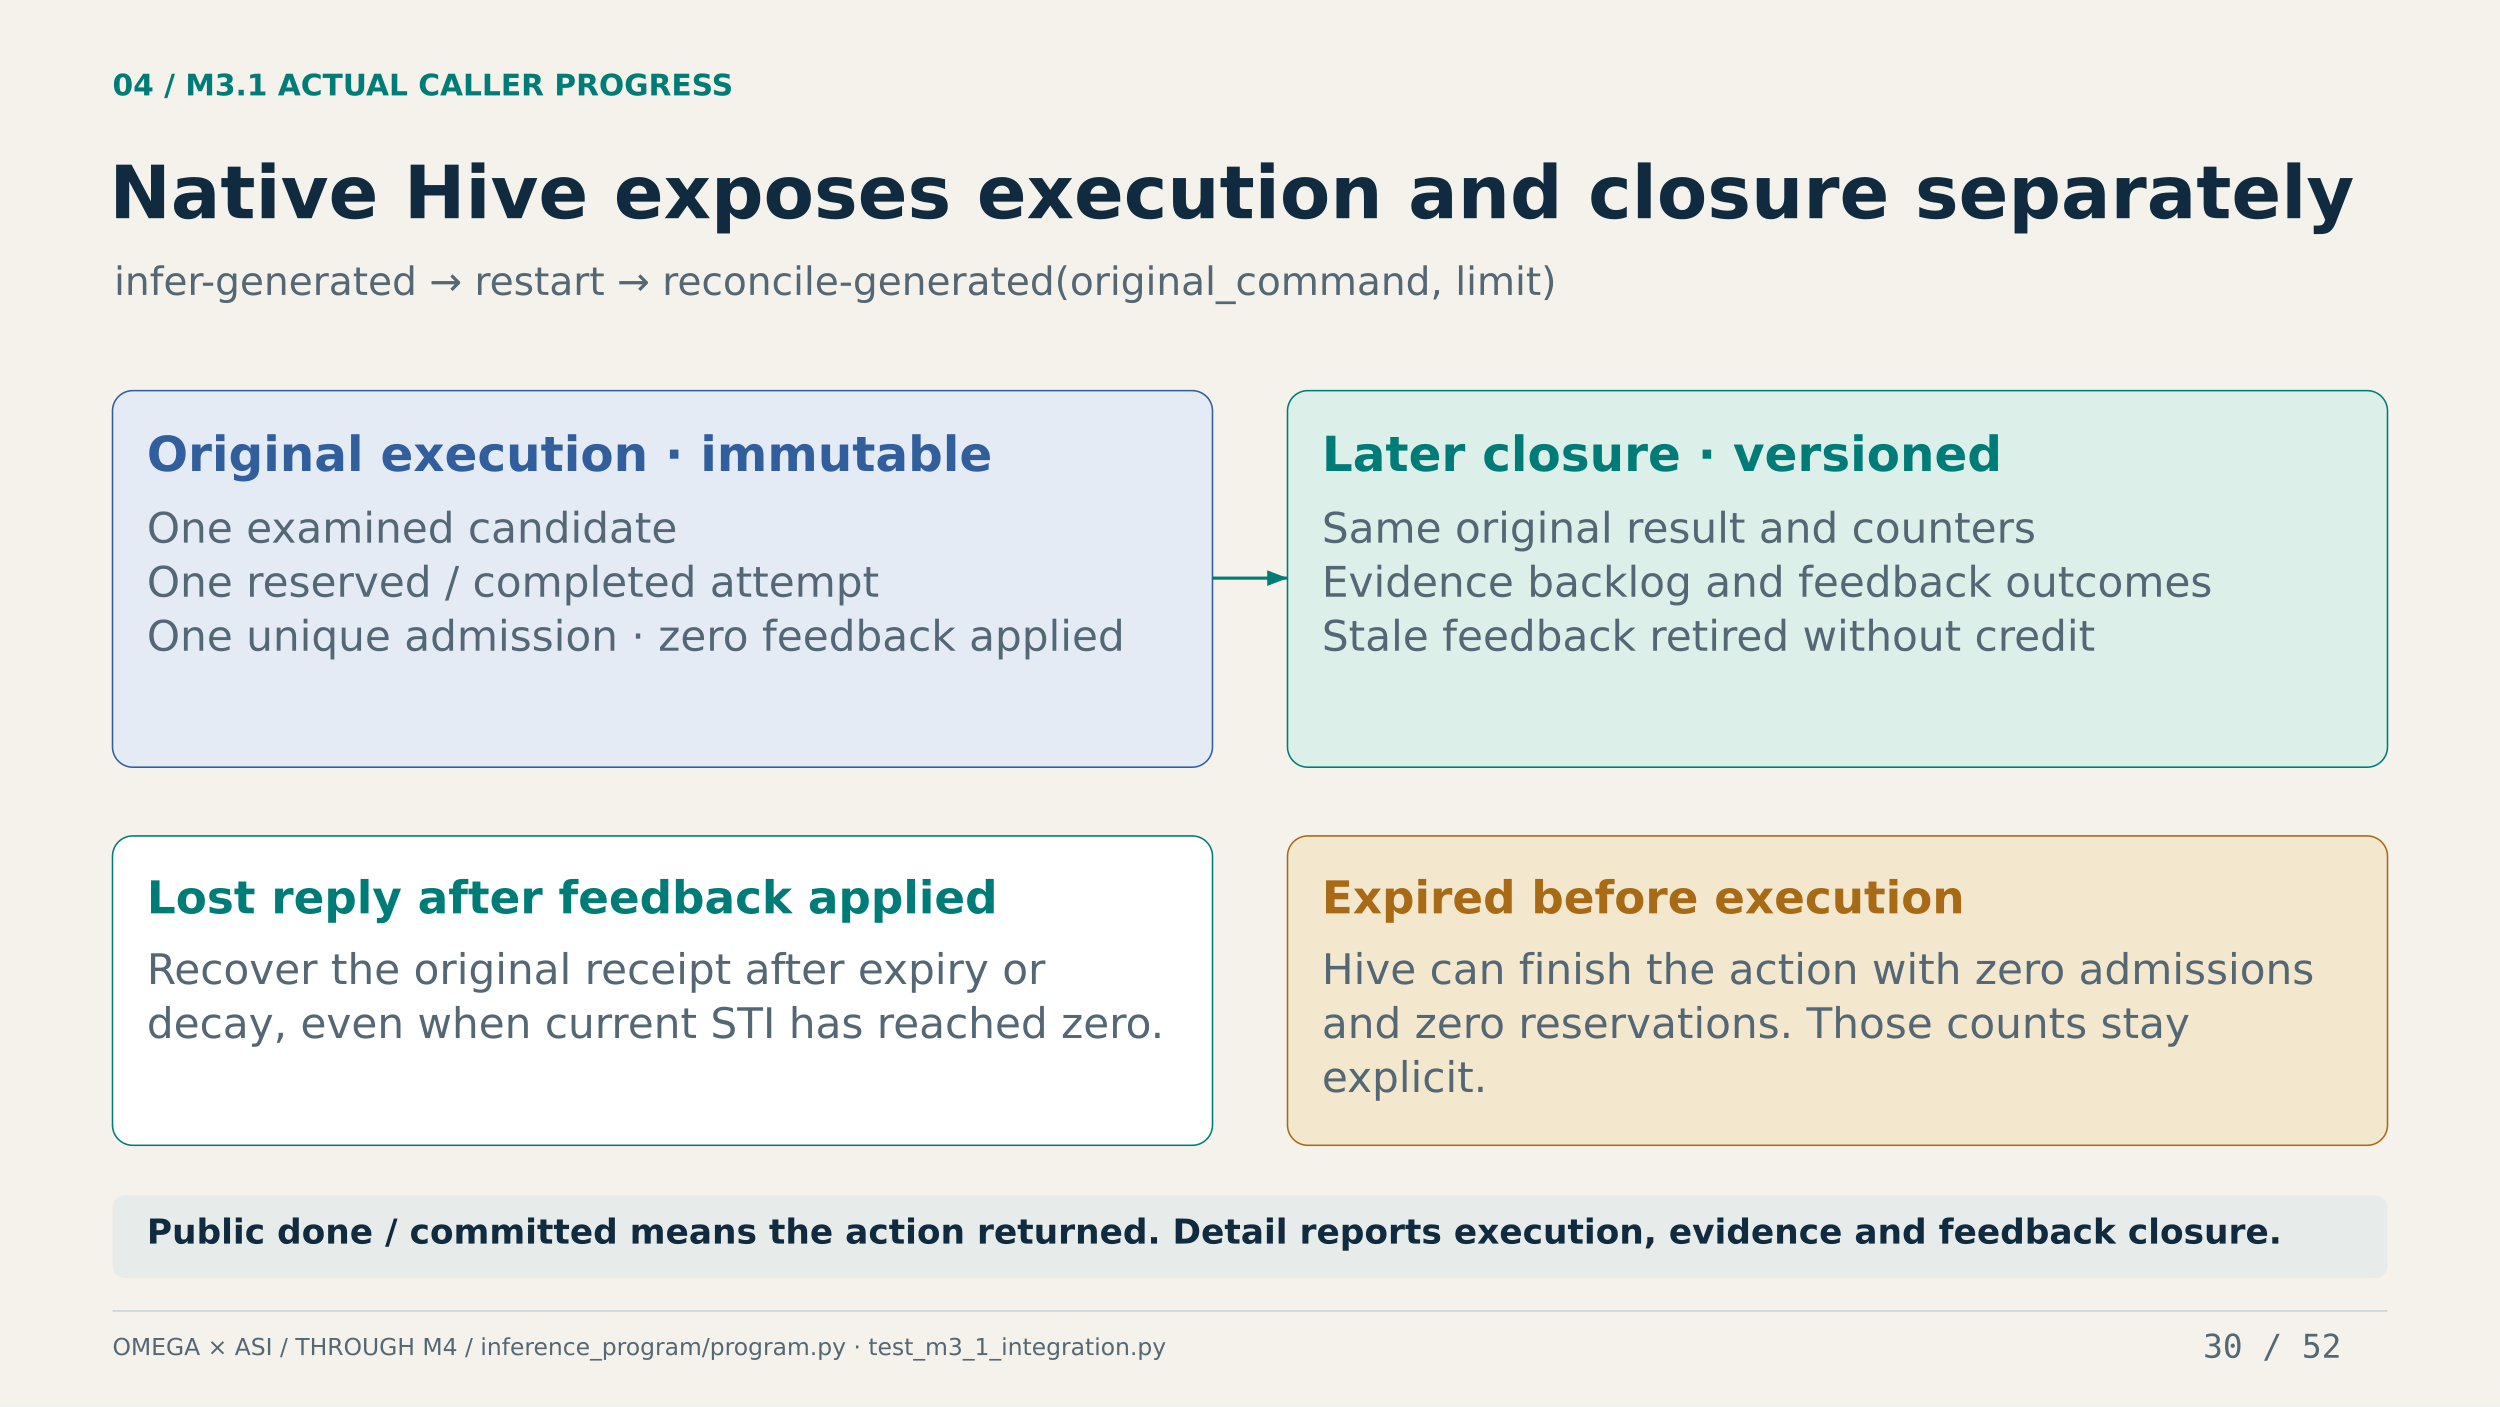
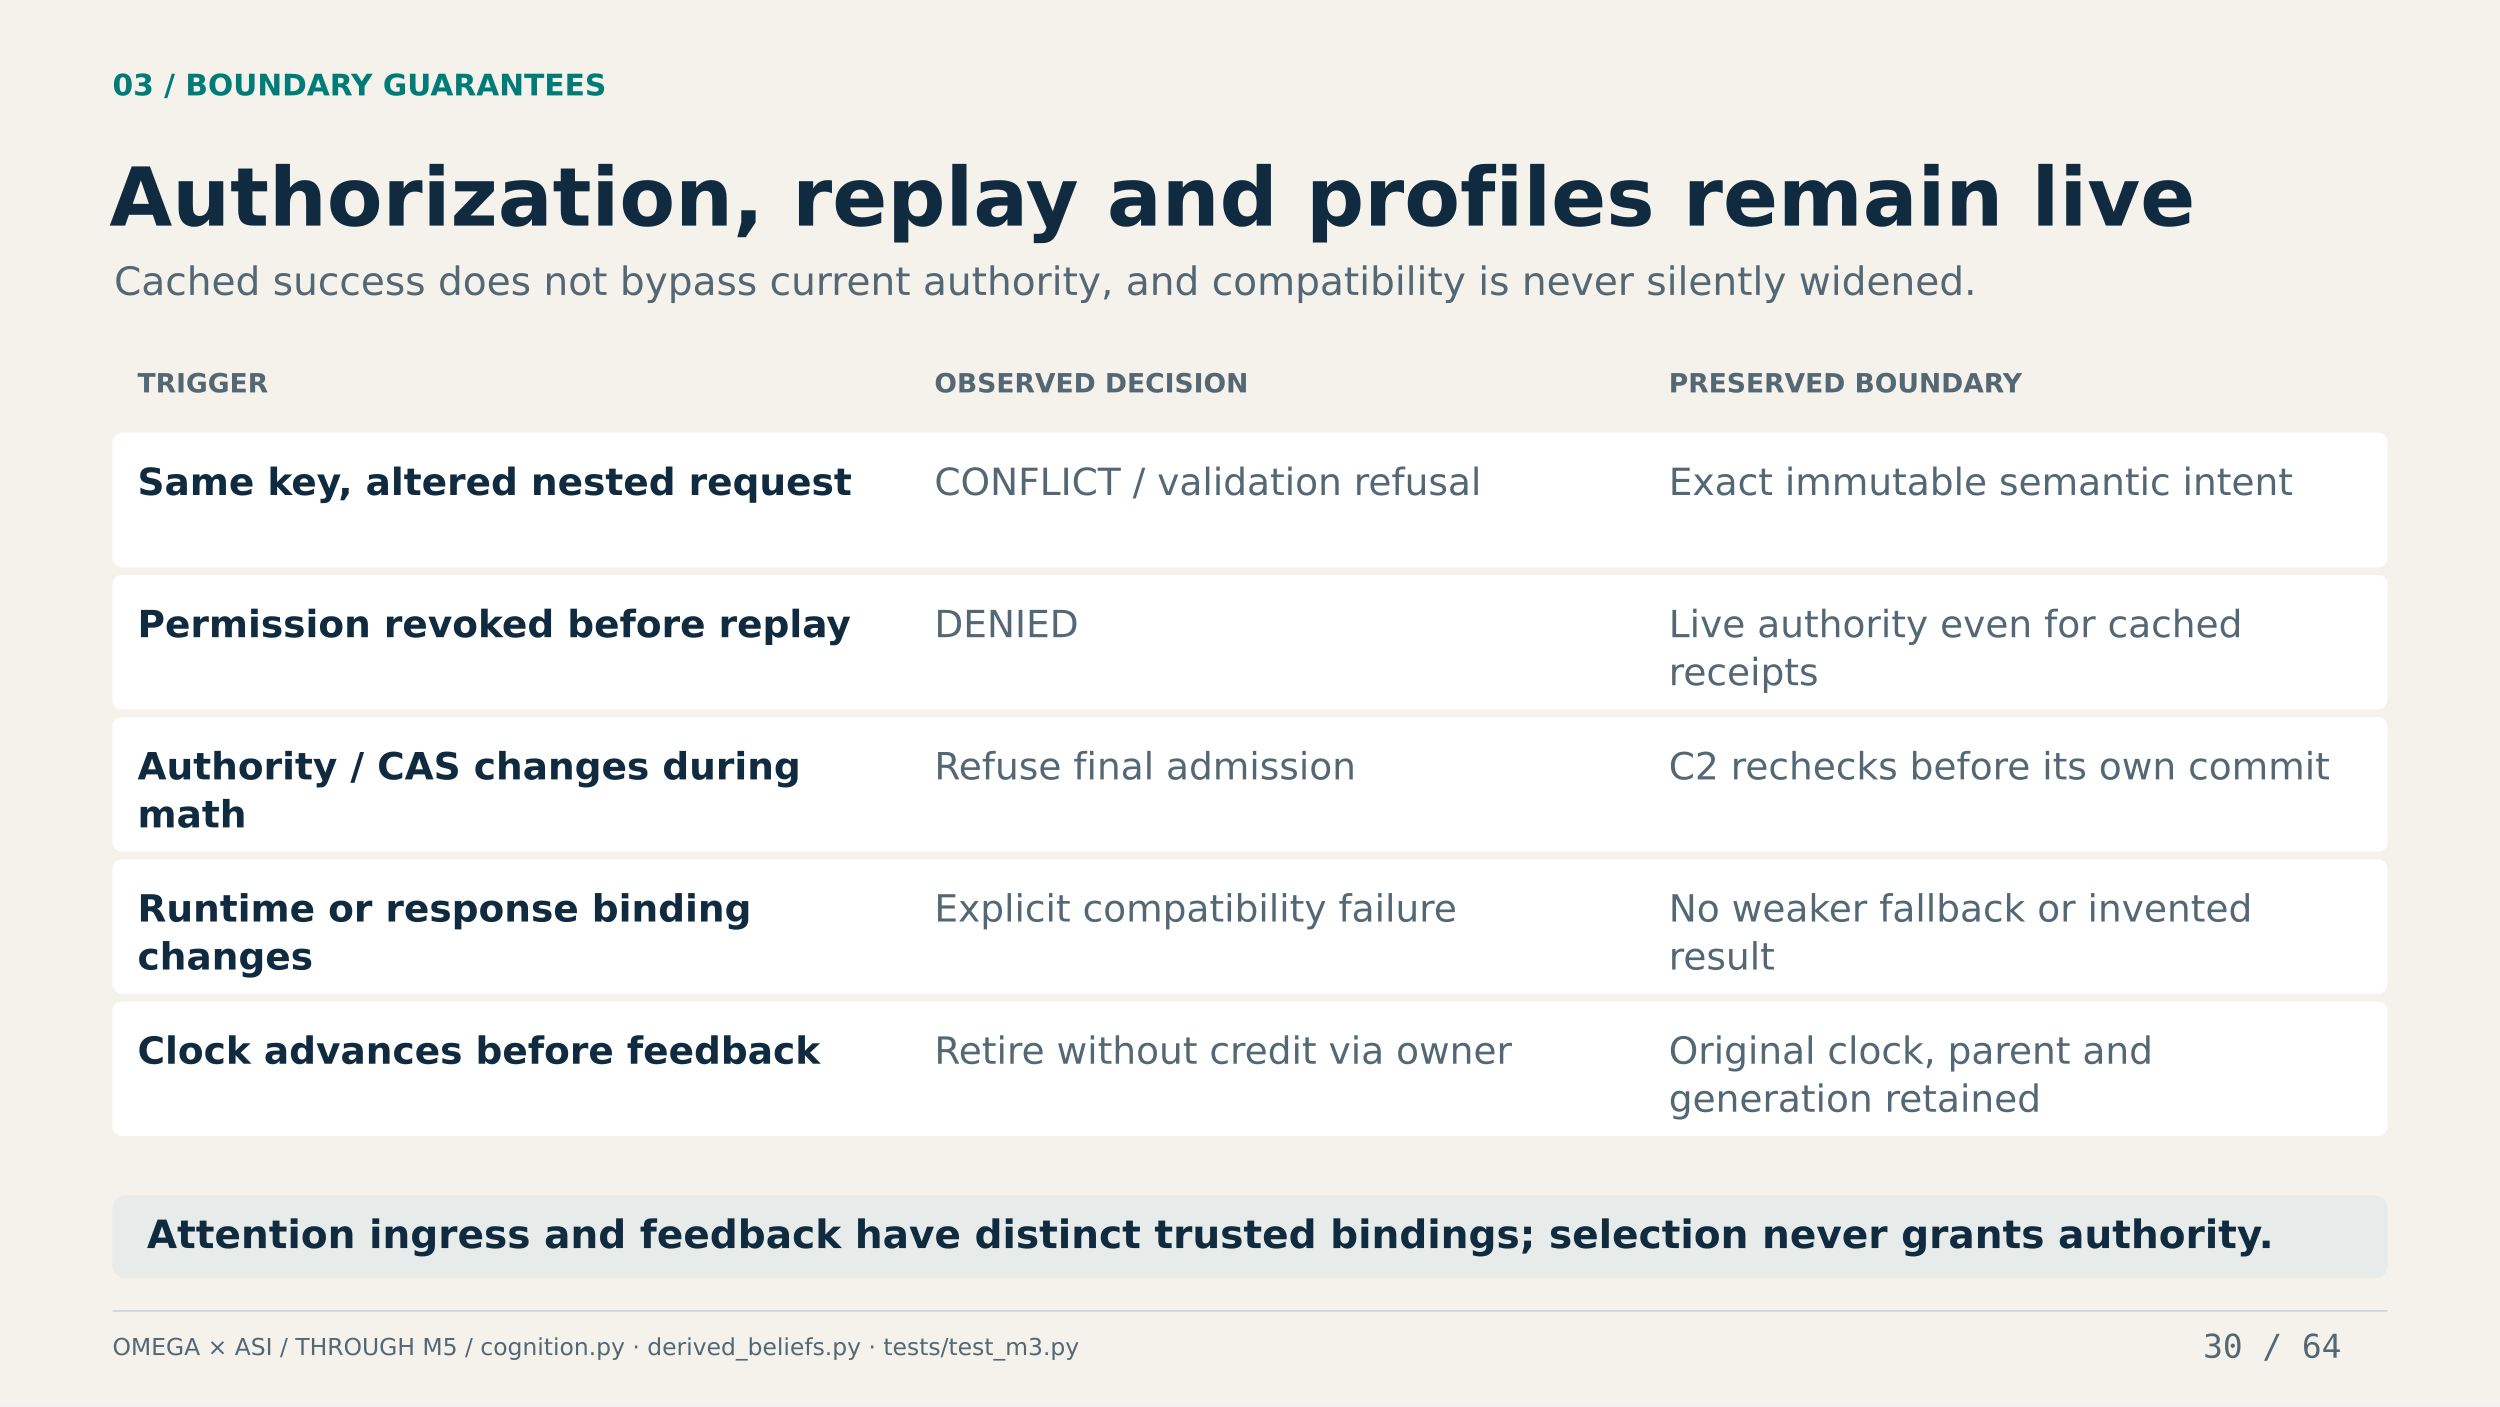
<svg xmlns="http://www.w3.org/2000/svg" width="1600" height="900" viewBox="0 0 1600 900" role="img" aria-labelledby="title desc">
  <rect width="1600" height="900" fill="#F4F2EB" />
-   <text x="72" y="61.05" font-family="DejaVu Sans" font-size="19" font-weight="700" fill="#007C78">04 / M3.1 ACTUAL CALLER PROGRESS</text>
-   <text x="70" y="139.65" font-family="DejaVu Sans" font-size="47" font-weight="700" fill="#102B3F">Native Hive exposes execution and closure separately</text>
-   <text x="73" y="188.75" font-family="DejaVu Sans" font-size="25" font-weight="400" fill="#536775">infer-generated → restart → reconcile-generated(original_command, limit)</text>
-   <rect x="72" y="250" width="704" height="241" rx="13" fill="#E4EBF5" stroke="#315E9C" />
-   <text x="94" y="301.45" font-family="DejaVu Sans" font-size="31" font-weight="700" fill="#315E9C">Original execution · immutable</text>
-   <text x="94" y="347.33" font-family="DejaVu Sans" font-size="27" font-weight="400" fill="#536775">One examined candidate</text>
-   <text x="94" y="381.89" font-family="DejaVu Sans" font-size="27" font-weight="400" fill="#536775">One reserved / completed attempt</text>
-   <text x="94" y="416.45" font-family="DejaVu Sans" font-size="27" font-weight="400" fill="#536775">One unique admission · zero feedback applied</text>
-   <rect x="824" y="250" width="704" height="241" rx="13" fill="#DCEFE8" stroke="#007C78" />
-   <text x="846" y="301.45" font-family="DejaVu Sans" font-size="31" font-weight="700" fill="#007C78">Later closure · versioned</text>
-   <text x="846" y="347.33" font-family="DejaVu Sans" font-size="27" font-weight="400" fill="#536775">Same original result and counters</text>
-   <text x="846" y="381.89" font-family="DejaVu Sans" font-size="27" font-weight="400" fill="#536775">Evidence backlog and feedback outcomes</text>
-   <text x="846" y="416.45" font-family="DejaVu Sans" font-size="27" font-weight="400" fill="#536775">Stale feedback retired without credit</text>
-   <line x1="776" y1="370" x2="824" y2="370" stroke="#007C78" stroke-width="2" />
-   <polygon points="824,370 811.0,365.0 811.0,375.0" fill="#007C78" />
-   <rect x="72" y="535" width="704" height="198" rx="13" fill="#FFFFFF" stroke="#007C78" />
-   <text x="94" y="584.55" font-family="DejaVu Sans" font-size="29" font-weight="700" fill="#007C78">Lost reply after feedback applied</text>
-   <text x="94" y="629.77" font-family="DejaVu Sans" font-size="27" font-weight="400" fill="#536775">Recover the original receipt after expiry or</text>
-   <text x="94" y="664.33" font-family="DejaVu Sans" font-size="27" font-weight="400" fill="#536775">decay, even when current STI has reached zero.</text>
-   <rect x="824" y="535" width="704" height="198" rx="13" fill="#F3E7CE" stroke="#A86A15" />
-   <text x="846" y="584.55" font-family="DejaVu Sans" font-size="29" font-weight="700" fill="#A86A15">Expired before execution</text>
-   <text x="846" y="629.77" font-family="DejaVu Sans" font-size="27" font-weight="400" fill="#536775">Hive can finish the action with zero admissions</text>
-   <text x="846" y="664.33" font-family="DejaVu Sans" font-size="27" font-weight="400" fill="#536775">and zero reservations. Those counts stay</text>
-   <text x="846" y="698.89" font-family="DejaVu Sans" font-size="27" font-weight="400" fill="#536775">explicit.</text>
+   <text x="72" y="61.05" font-family="DejaVu Sans" font-size="19" font-weight="700" fill="#007C78">03 / BOUNDARY GUARANTEES</text>
+   <text x="70" y="144.4" font-family="DejaVu Sans" font-size="52" font-weight="700" fill="#102B3F">Authorization, replay and profiles remain live</text>
+   <text x="73" y="188.75" font-family="DejaVu Sans" font-size="25" font-weight="400" fill="#536775">Cached success does not bypass current authority, and compatibility is never silently widened.</text>
+   <text x="88" y="251.15" font-family="DejaVu Sans" font-size="17" font-weight="700" fill="#536775">TRIGGER</text>
+   <text x="598" y="251.15" font-family="DejaVu Sans" font-size="17" font-weight="700" fill="#536775">OBSERVED DECISION</text>
+   <text x="1068" y="251.15" font-family="DejaVu Sans" font-size="17" font-weight="700" fill="#536775">PRESERVED BOUNDARY</text>
+   <rect x="72" y="277" width="1456" height="86" rx="6" fill="#FFFFFF" />
+   <text x="88" y="316.8" font-family="DejaVu Sans" font-size="24" font-weight="700" fill="#102B3F">Same key, altered nested request</text>
+   <text x="598" y="316.8" font-family="DejaVu Sans" font-size="24" font-weight="400" fill="#536775">CONFLICT / validation refusal</text>
+   <text x="1068" y="316.8" font-family="DejaVu Sans" font-size="24" font-weight="400" fill="#536775">Exact immutable semantic intent</text>
+   <rect x="72" y="368" width="1456" height="86" rx="6" fill="#FFFFFF" />
+   <text x="88" y="407.8" font-family="DejaVu Sans" font-size="24" font-weight="700" fill="#102B3F">Permission revoked before replay</text>
+   <text x="598" y="407.8" font-family="DejaVu Sans" font-size="24" font-weight="400" fill="#536775">DENIED</text>
+   <text x="1068" y="407.8" font-family="DejaVu Sans" font-size="24" font-weight="400" fill="#536775">Live authority even for cached</text>
+   <text x="1068" y="438.52" font-family="DejaVu Sans" font-size="24" font-weight="400" fill="#536775">receipts</text>
+   <rect x="72" y="459" width="1456" height="86" rx="6" fill="#FFFFFF" />
+   <text x="88" y="498.8" font-family="DejaVu Sans" font-size="24" font-weight="700" fill="#102B3F">Authority / CAS changes during</text>
+   <text x="88" y="529.52" font-family="DejaVu Sans" font-size="24" font-weight="700" fill="#102B3F">math</text>
+   <text x="598" y="498.8" font-family="DejaVu Sans" font-size="24" font-weight="400" fill="#536775">Refuse final admission</text>
+   <text x="1068" y="498.8" font-family="DejaVu Sans" font-size="24" font-weight="400" fill="#536775">C2 rechecks before its own commit</text>
+   <rect x="72" y="550" width="1456" height="86" rx="6" fill="#FFFFFF" />
+   <text x="88" y="589.8" font-family="DejaVu Sans" font-size="24" font-weight="700" fill="#102B3F">Runtime or response binding</text>
+   <text x="88" y="620.52" font-family="DejaVu Sans" font-size="24" font-weight="700" fill="#102B3F">changes</text>
+   <text x="598" y="589.8" font-family="DejaVu Sans" font-size="24" font-weight="400" fill="#536775">Explicit compatibility failure</text>
+   <text x="1068" y="589.8" font-family="DejaVu Sans" font-size="24" font-weight="400" fill="#536775">No weaker fallback or invented</text>
+   <text x="1068" y="620.52" font-family="DejaVu Sans" font-size="24" font-weight="400" fill="#536775">result</text>
+   <rect x="72" y="641" width="1456" height="86" rx="6" fill="#FFFFFF" />
+   <text x="88" y="680.8" font-family="DejaVu Sans" font-size="24" font-weight="700" fill="#102B3F">Clock advances before feedback</text>
+   <text x="598" y="680.8" font-family="DejaVu Sans" font-size="24" font-weight="400" fill="#536775">Retire without credit via owner</text>
+   <text x="1068" y="680.8" font-family="DejaVu Sans" font-size="24" font-weight="400" fill="#536775">Original clock, parent and</text>
+   <text x="1068" y="711.52" font-family="DejaVu Sans" font-size="24" font-weight="400" fill="#536775">generation retained</text>
  <rect x="72" y="765" width="1456" height="53" rx="8" fill="#E7ECEB" />
-   <text x="94" y="795.9" font-family="DejaVu Sans" font-size="22" font-weight="700" fill="#102B3F">Public done / committed means the action returned. Detail reports execution, evidence and feedback closure.</text>
+   <text x="94" y="798.75" font-family="DejaVu Sans" font-size="25" font-weight="700" fill="#102B3F">Attention ingress and feedback have distinct trusted bindings; selection never grants authority.</text>
  <line x1="72" y1="839" x2="1528" y2="839" stroke="#C9D2D4" stroke-width="1" />
-   <text x="72" y="867.25" font-family="DejaVu Sans" font-size="15" font-weight="400" fill="#536775">OMEGA × ASI / THROUGH M4 / inference_program/program.py · test_m3_1_integration.py</text>
-   <text x="1410" y="868.95" font-family="DejaVu Sans Mono" font-size="21" font-weight="400" fill="#536775">30 / 52</text>
+   <text x="72" y="867.25" font-family="DejaVu Sans" font-size="15" font-weight="400" fill="#536775">OMEGA × ASI / THROUGH M5 / cognition.py · derived_beliefs.py · tests/test_m3.py</text>
+   <text x="1410" y="868.95" font-family="DejaVu Sans Mono" font-size="21" font-weight="400" fill="#536775">30 / 64</text>
</svg>
